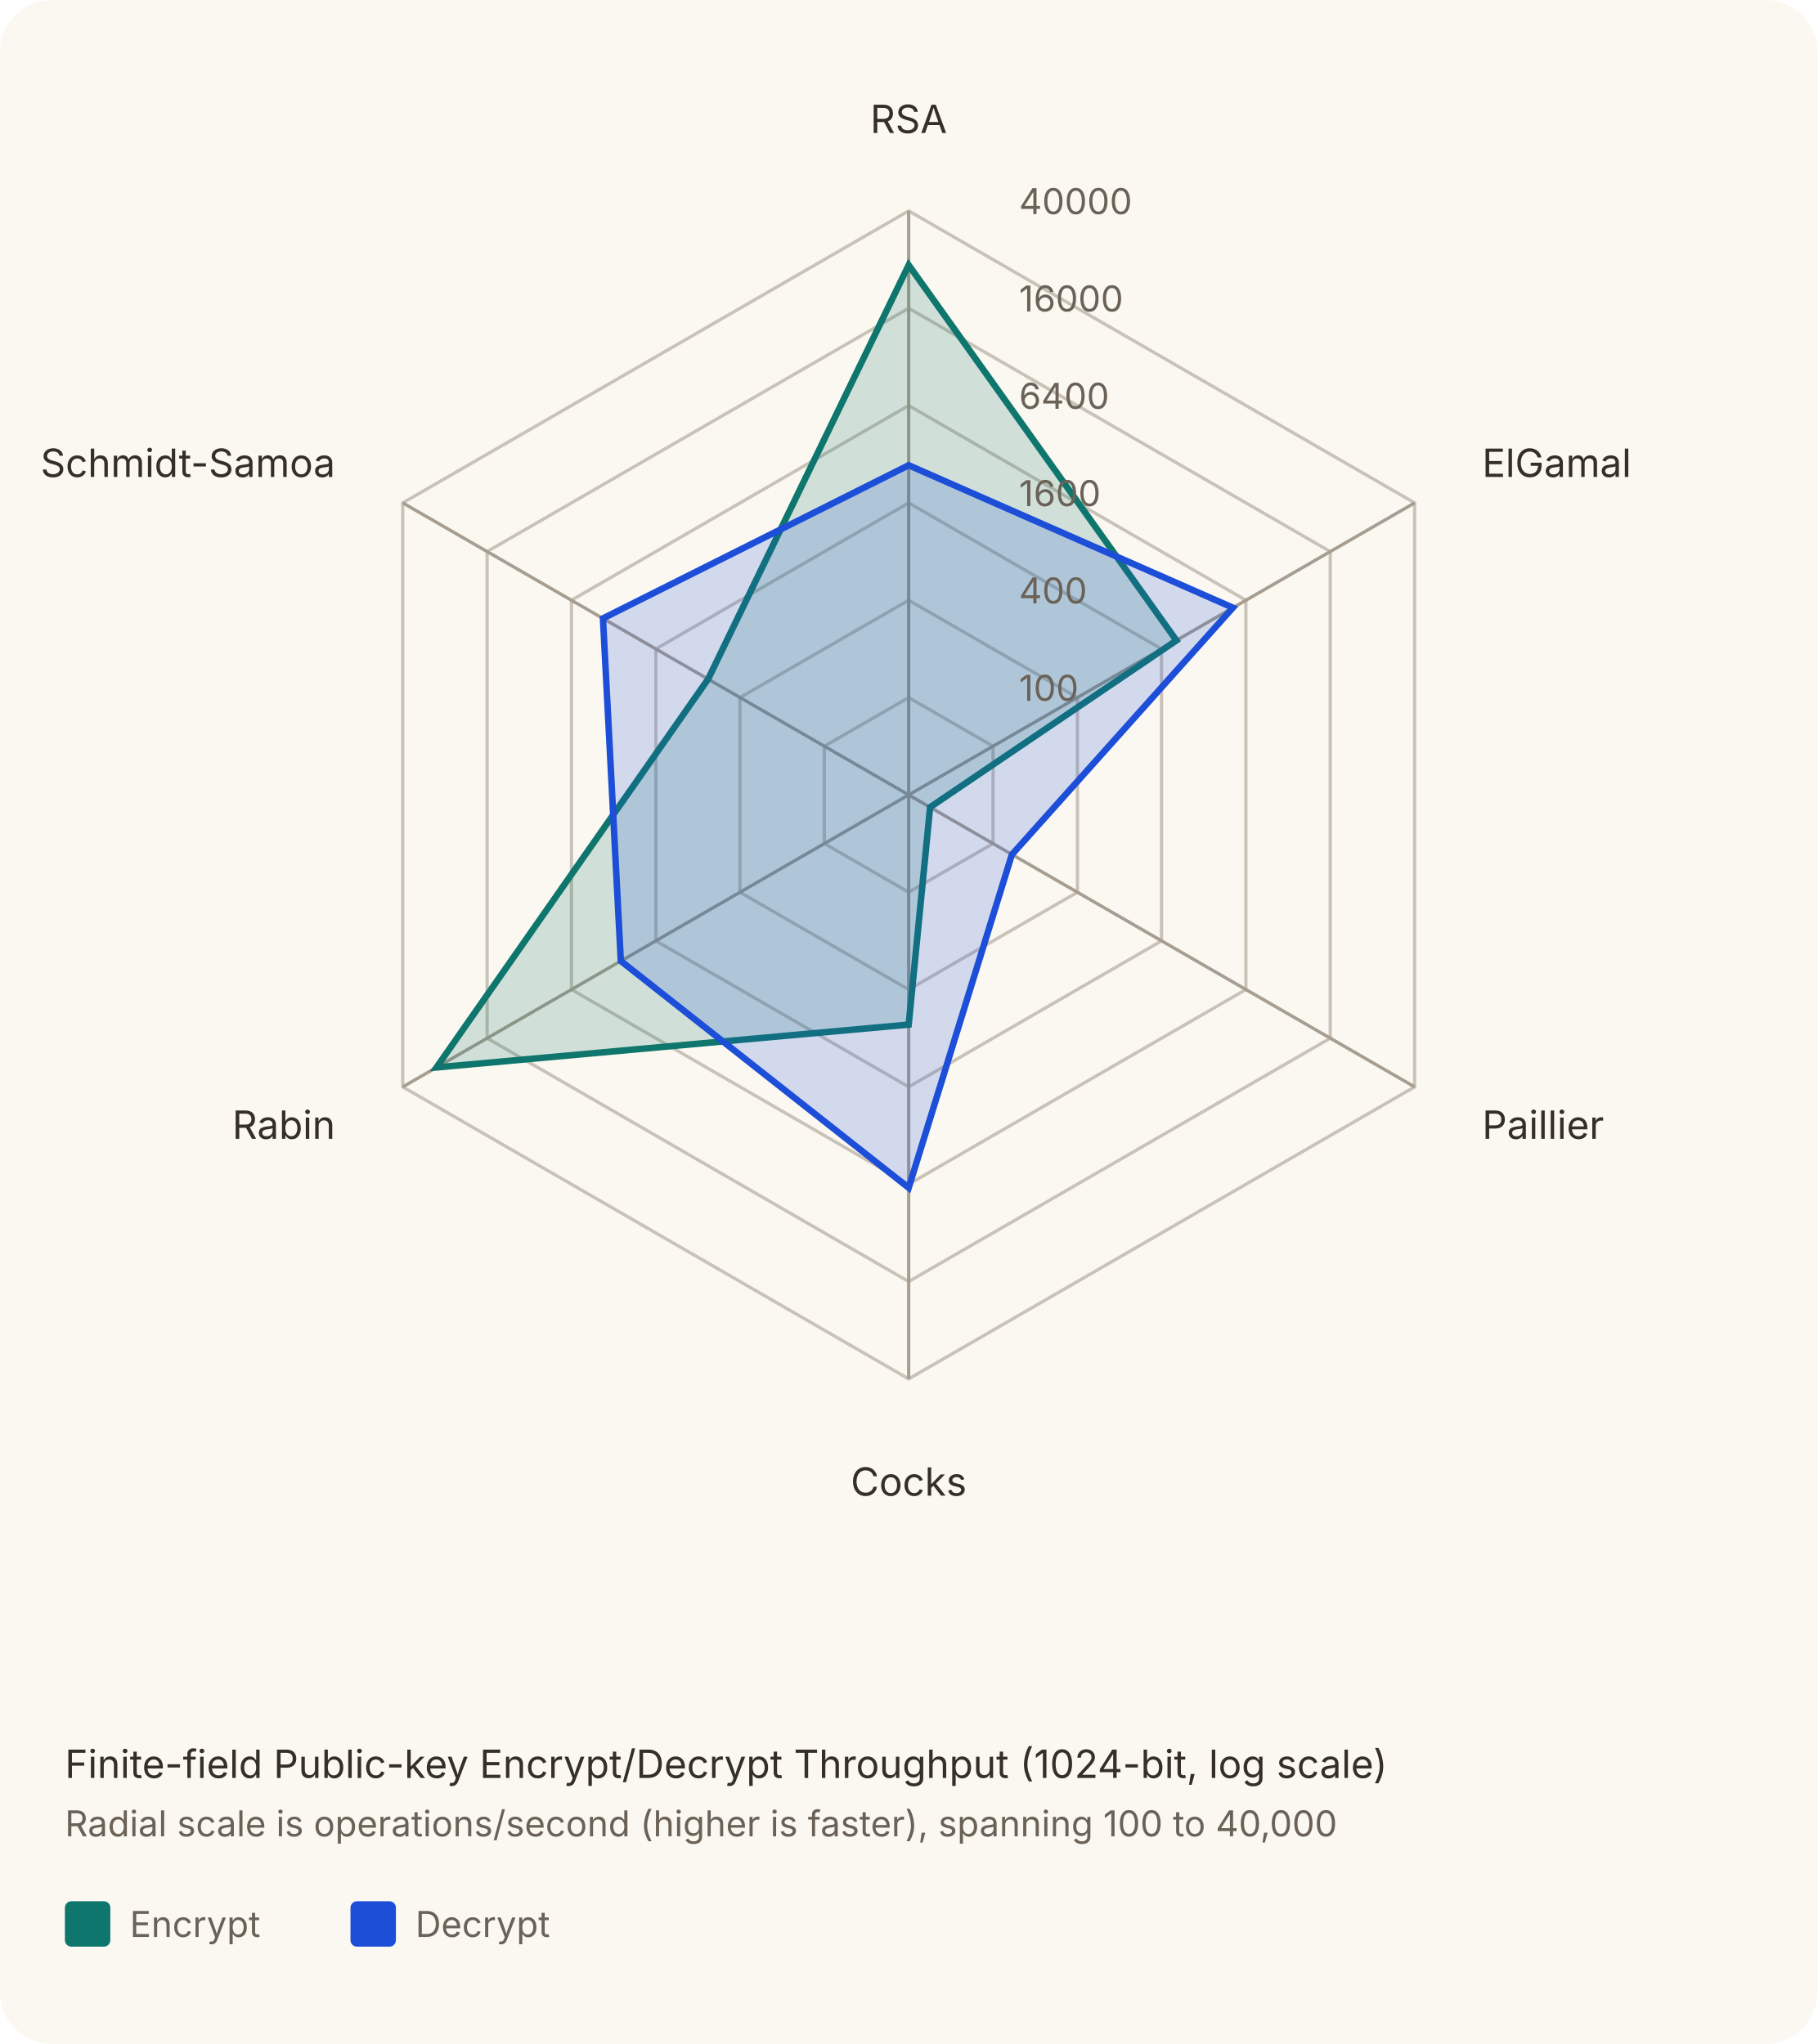
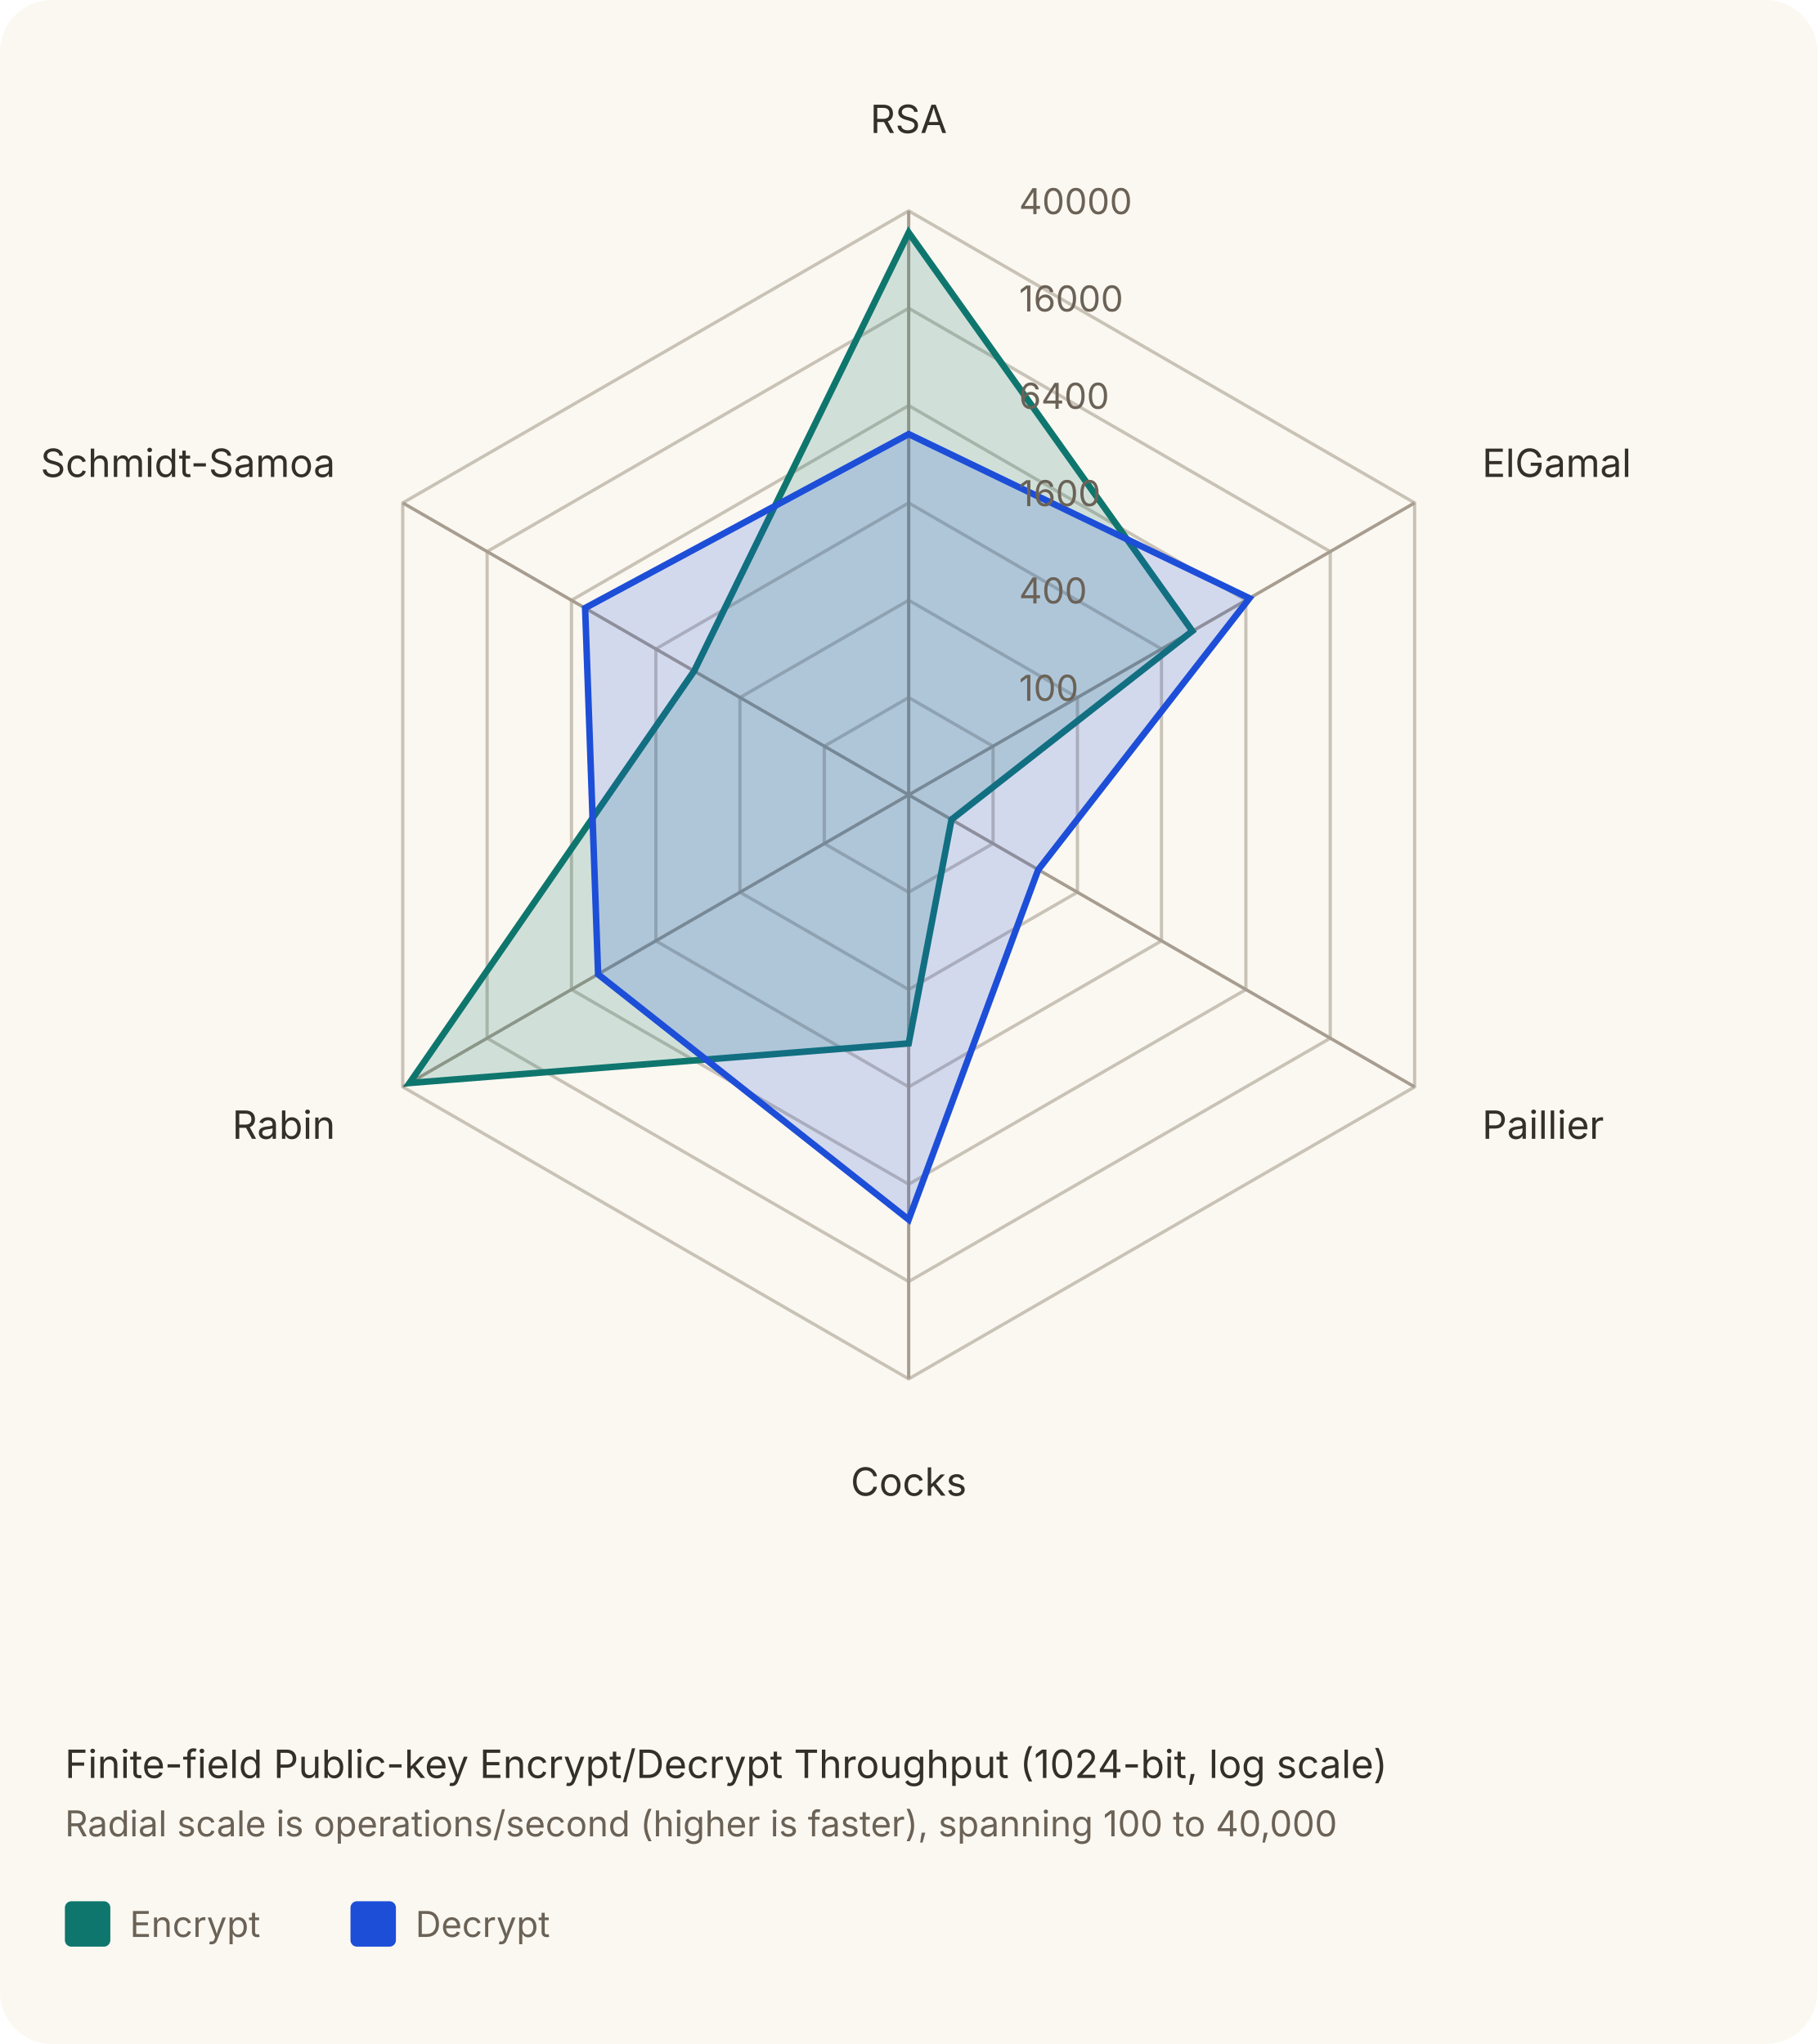
<svg xmlns="http://www.w3.org/2000/svg" width="560" height="630" viewBox="0 0 560 630" role="img" aria-labelledby="title desc">
  <style>
    .bg { fill: #fbf8f1; }
    .grid { fill: none; stroke: #c9c2b7; stroke-width: 1; }
    .axis { stroke: #a79d90; stroke-width: 1; }
    .label { fill: #342f29; font: 12px ui-sans-serif, -apple-system, BlinkMacSystemFont, "Segoe UI", sans-serif; }
    .small { fill: #6b6257; font: 11px ui-sans-serif, -apple-system, BlinkMacSystemFont, "Segoe UI", sans-serif; }
    .enc-fill { fill: #0f766e; fill-opacity: 0.18; stroke: #0f766e; stroke-width: 2; }
    .dec-fill { fill: #1d4ed8; fill-opacity: 0.18; stroke: #1d4ed8; stroke-width: 2; }
    .legend-enc { fill: #0f766e; }
    .legend-dec { fill: #1d4ed8; }
  </style>
  <rect class="bg" x="0" y="0" width="560" height="630" rx="16" />
  <polygon class="grid" points="280.0,215.0 306.0,230.0 306.0,260.0 280.0,275.0 254.0,260.0 254.0,230.0" />
  <polygon class="grid" points="280.0,185.0 332.0,215.0 332.0,275.0 280.0,305.0 228.0,275.0 228.0,215.0" />
  <polygon class="grid" points="280.0,155.0 357.9,200.0 357.9,290.0 280.0,335.0 202.1,290.0 202.1,200.0" />
  <polygon class="grid" points="280.0,125.0 383.9,185.0 383.9,305.0 280.0,365.0 176.1,305.0 176.1,185.0" />
  <polygon class="grid" points="280.0,95.0 409.9,170.0 409.9,320.0 280.0,395.0 150.1,320.0 150.1,170.0" />
  <polygon class="grid" points="280.0,65.0 435.9,155.0 435.9,335.0 280.0,425.0 124.1,335.0 124.1,155.0" />
  <line class="axis" x1="280" y1="245" x2="280.0" y2="65.0" />
  <line class="axis" x1="280" y1="245" x2="435.9" y2="155.0" />
  <line class="axis" x1="280" y1="245" x2="435.9" y2="335.0" />
  <line class="axis" x1="280" y1="245" x2="280.0" y2="425.0" />
  <line class="axis" x1="280" y1="245" x2="124.1" y2="335.0" />
  <line class="axis" x1="280" y1="245" x2="124.1" y2="155.0" />
-   <polygon class="enc-fill" points="280.0,81.7 362.5,197.4 286.6,248.8 280.0,315.8 134.5,329.0 218.2,209.3" />
-   <polygon class="dec-fill" points="280.0,143.4 379.9,187.3 311.8,263.4 280.0,366.1 191.3,296.2 185.8,190.6" />
+   <polygon class="enc-fill" points="280.0,71.7 367.4,194.5 293.2,252.6 280.0,321.6 126.2,333.8 213.9,206.8" />
+   <polygon class="dec-fill" points="280.0,133.8 385.0,184.4 319.9,268.1 280.0,375.9 184.3,300.3 180.3,187.4" />
  <text class="small" x="314" y="216">100</text>
  <text class="small" x="314" y="186">400</text>
  <text class="small" x="314" y="156">1600</text>
  <text class="small" x="314" y="126">6400</text>
  <text class="small" x="314" y="96">16000</text>
  <text class="small" x="314" y="66">40000</text>
  <text class="label" x="280.0" y="41.0" text-anchor="middle">RSA</text>
  <text class="label" x="456.7" y="147.0" text-anchor="start">ElGamal</text>
  <text class="label" x="456.7" y="351.0" text-anchor="start">Paillier</text>
  <text class="label" x="280.0" y="461.0" text-anchor="middle">Cocks</text>
  <text class="label" x="103.3" y="351.0" text-anchor="end">Rabin</text>
  <text class="label" x="103.3" y="147.0" text-anchor="end">Schmidt-Samoa</text>
  <text class="label" x="20" y="548">Finite-field Public-key Encrypt/Decrypt Throughput (1024-bit, log scale)</text>
  <text class="small" x="20" y="566">Radial scale is operations/second (higher is faster), spanning 100 to 40,000</text>
  <rect x="20" y="586" width="14" height="14" class="legend-enc" rx="2" />
  <text class="small" x="40" y="597">Encrypt</text>
  <rect x="108" y="586" width="14" height="14" class="legend-dec" rx="2" />
  <text class="small" x="128" y="597">Decrypt</text>
</svg>
